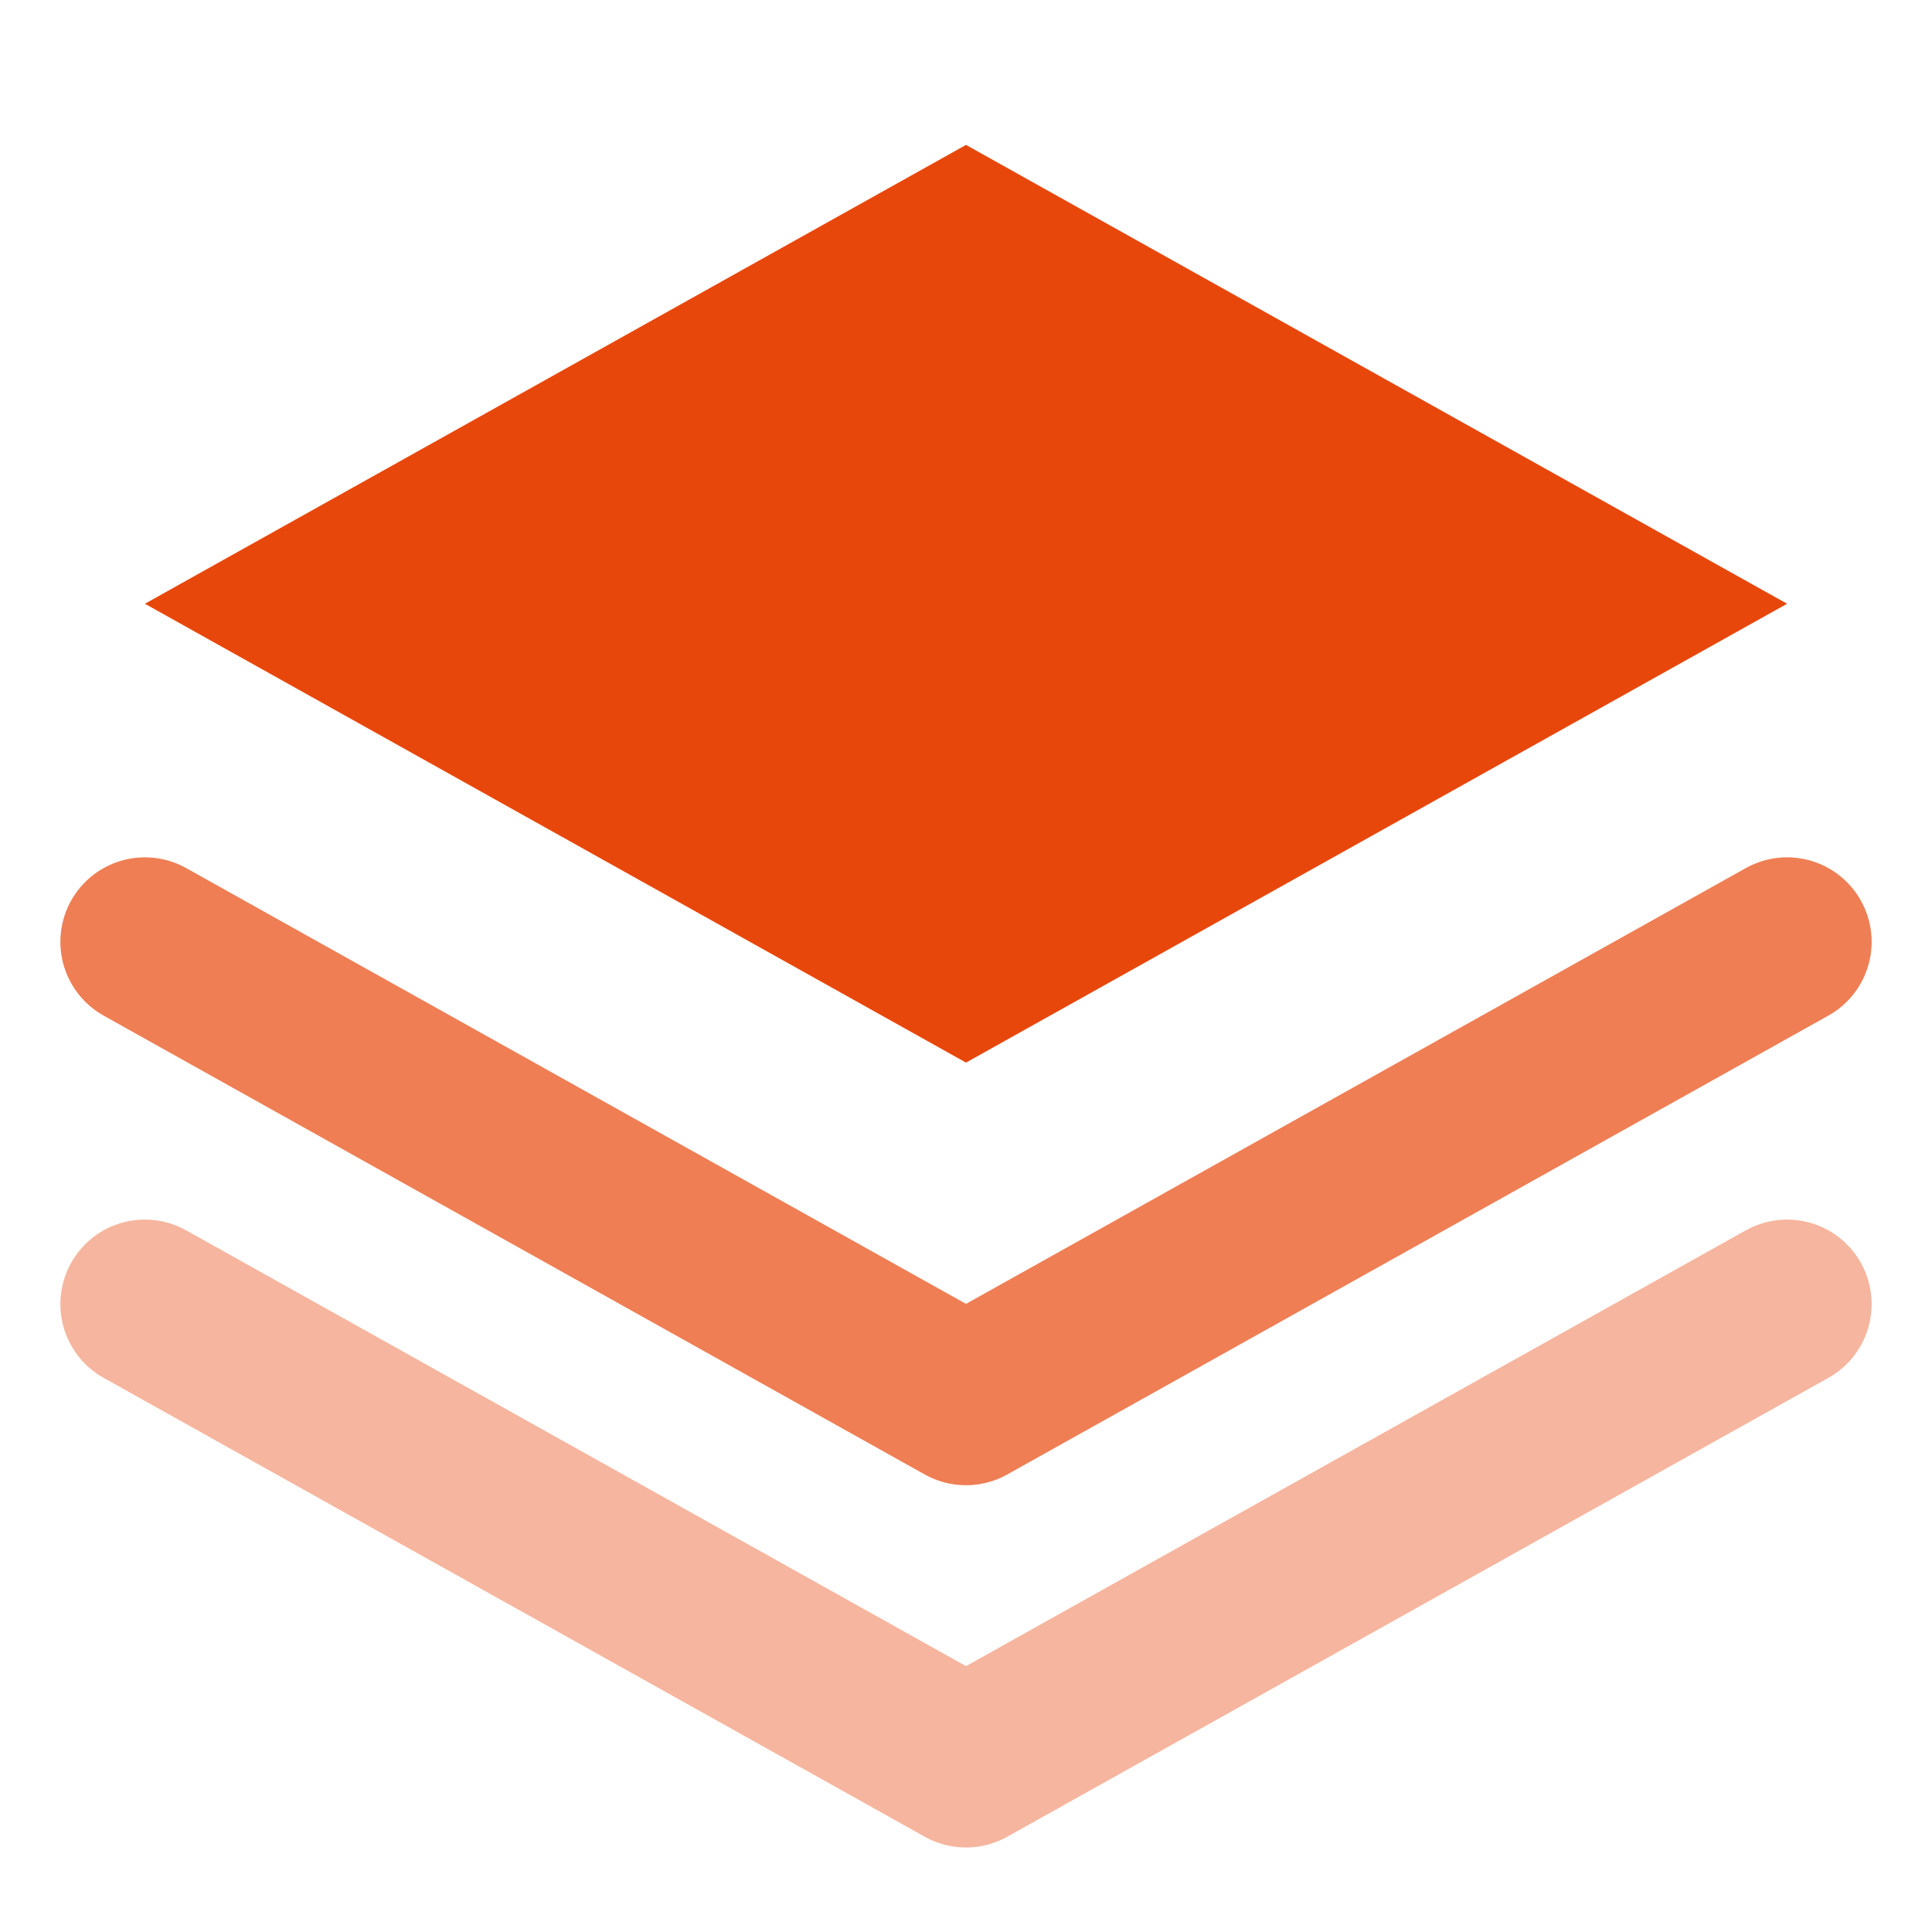
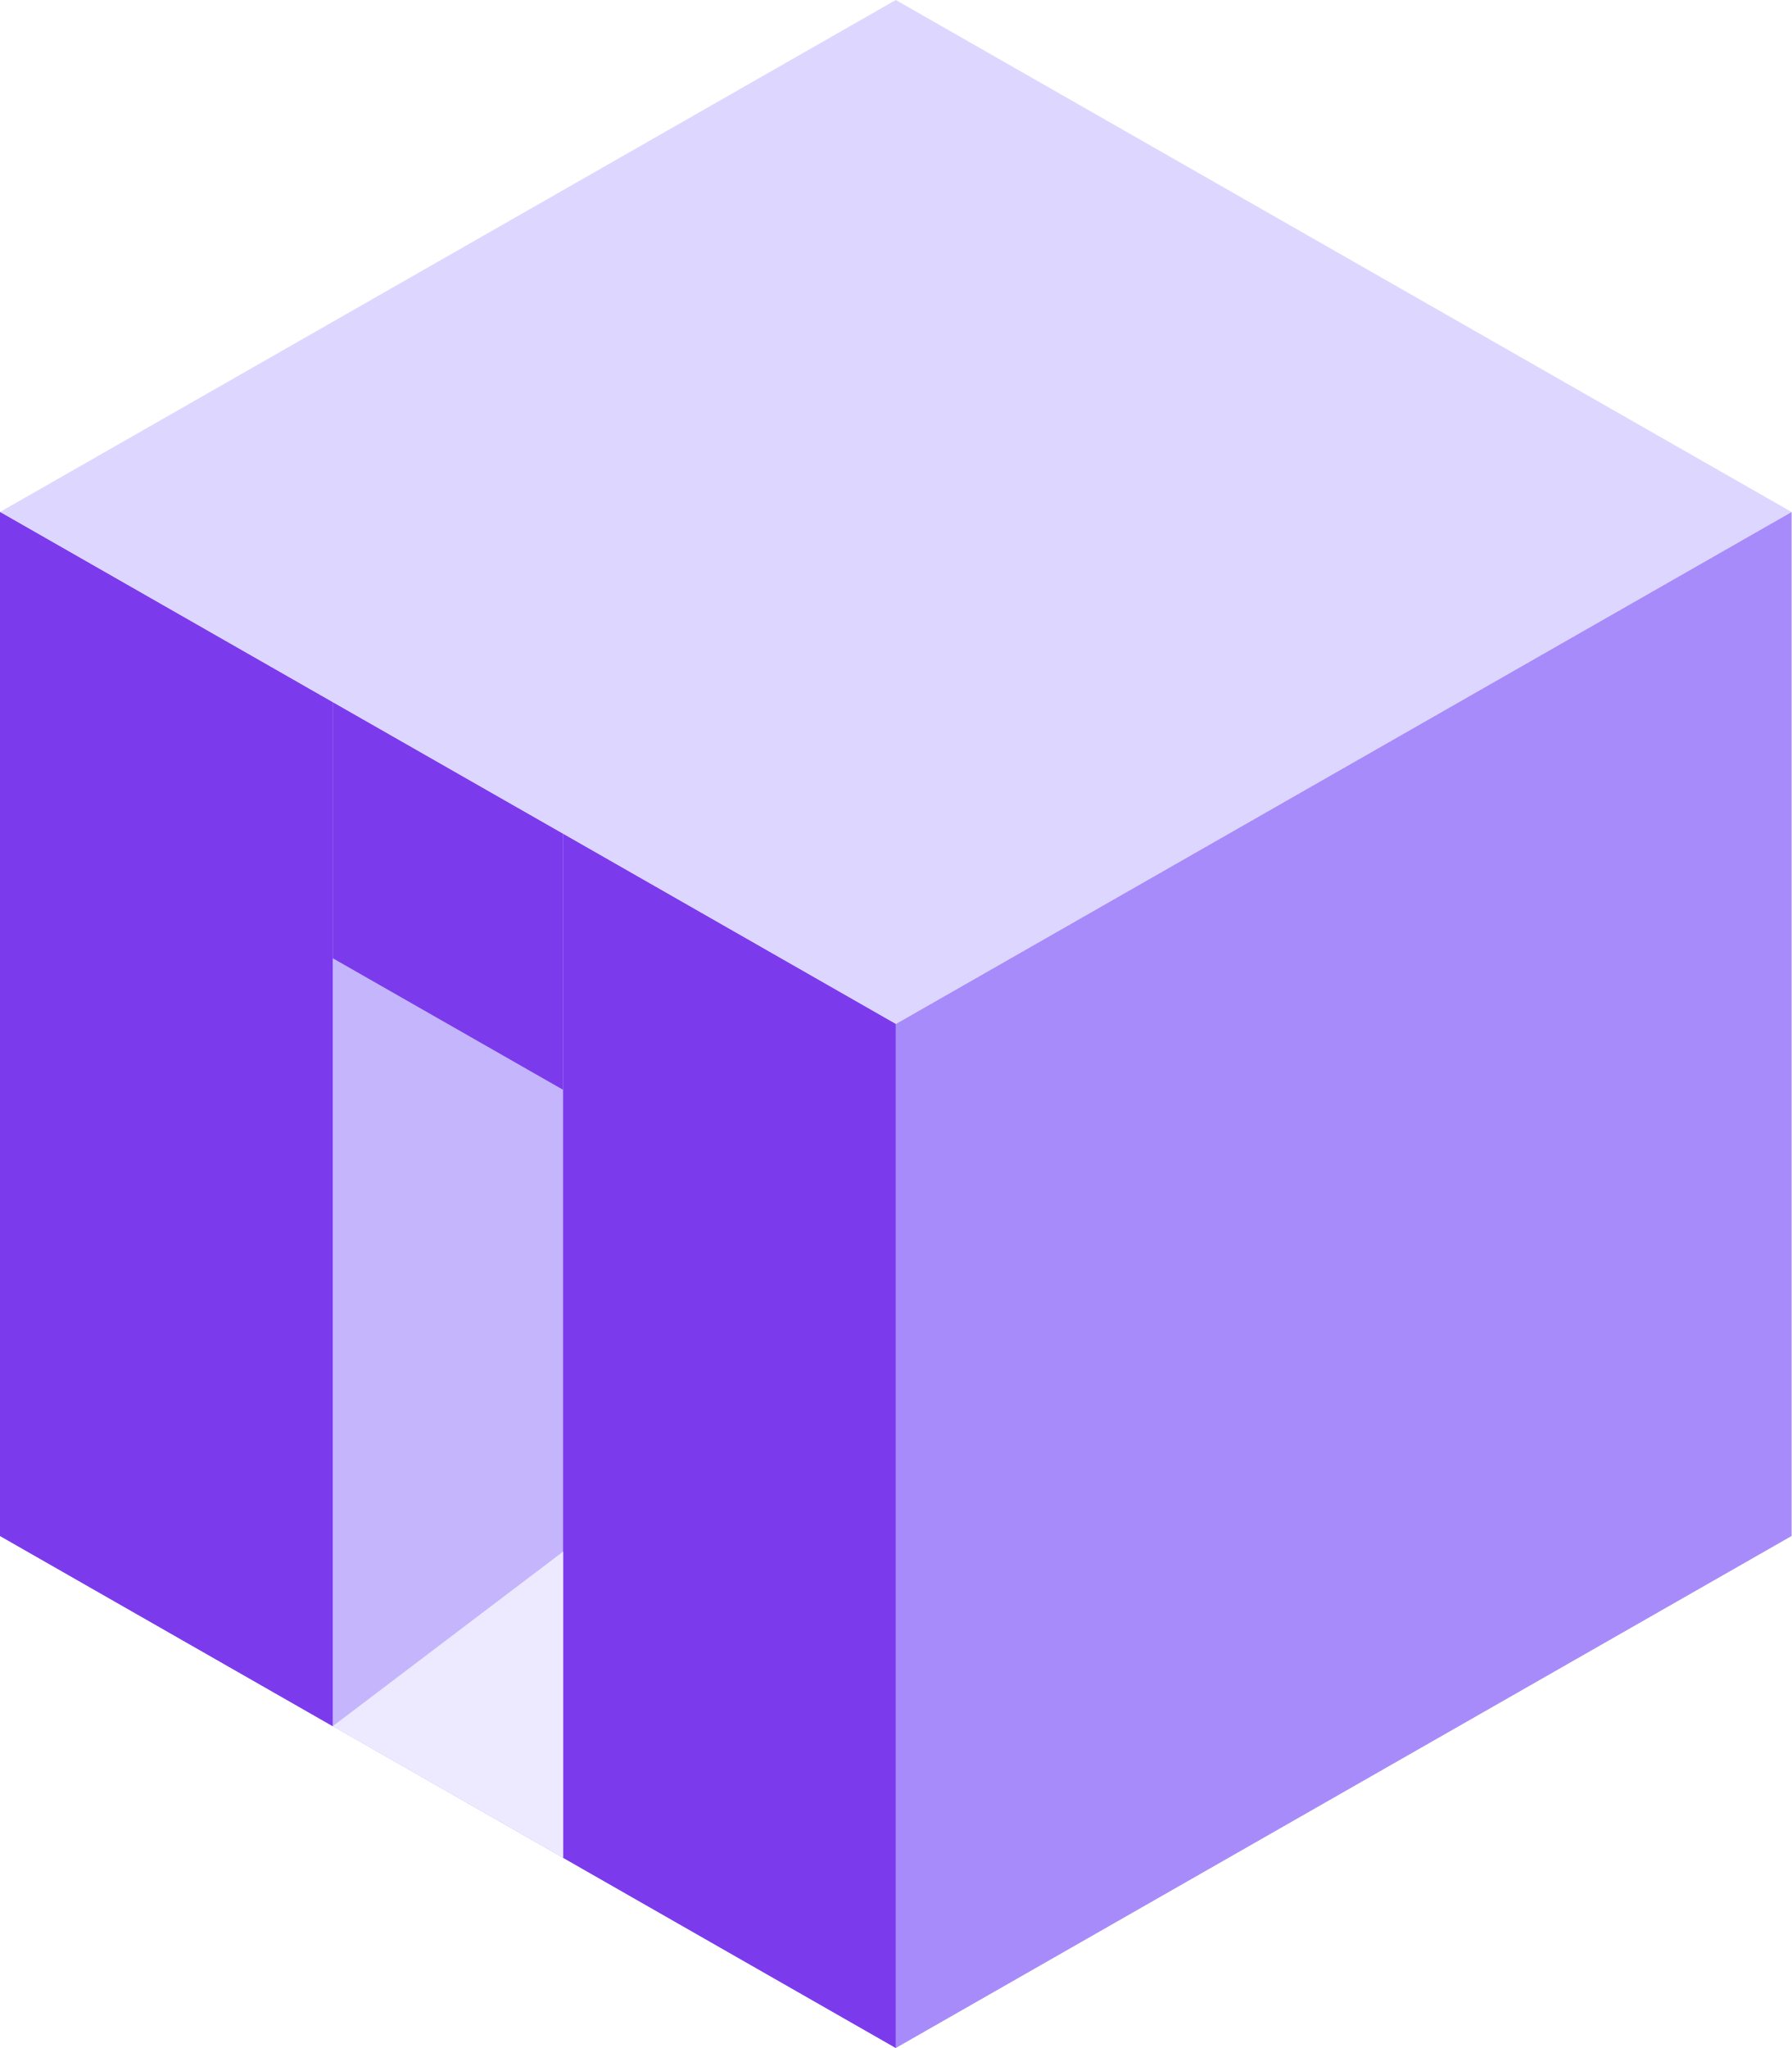
- <svg xmlns="http://www.w3.org/2000/svg" viewBox="0 0 40 40" fill="none">
-   <path d="M20 3L37 12.5L20 22L3 12.5Z" fill="#E8470C" />
-   <path d="M3 19.5L20 29L37 19.5" stroke="#E8470C" stroke-width="3.5" stroke-linecap="round" stroke-linejoin="round" opacity="0.7" />
-   <path d="M3 27L20 36.5L37 27" stroke="#E8470C" stroke-width="3.5" stroke-linecap="round" stroke-linejoin="round" opacity="0.4" />
+ <svg xmlns="http://www.w3.org/2000/svg" id="Layer_1" version="1.1" viewBox="40 20 140 160">
+   <defs>
+     <style>
+       .st0 {
+         fill: #C4B5FD;
+       }
+ 
+       .st1 {
+         fill: #A78BFA;
+       }
+ 
+       .st2 {
+         fill: #EDE9FE;
+       }
+ 
+       .st3 {
+         fill: #DDD6FE;
+       }
+ 
+       .st4 {
+         fill: #7C3AED;
+       }
+     </style>
+   </defs>
+   <polygon class="st3" points="110 20 180 60 110 100 40 60" />
+   <polygon class="st1" points="180 60 110 100 110 180 180 140" />
+   <polygon class="st0" points="40 60 110 100 110 180 40 140" />
+   <polygon class="st4" points="40 60 66 74.86 66 154.86 40 140" />
+   <polygon class="st4" points="84 85.14 110 100 110 180 84 165.14" />
+   <polygon class="st4" points="66 74.86 84 85.14 84 105.14 66 94.86" />
+   <polygon class="st2" points="66 154.86 84 141.22 84 165.14" />
</svg>
